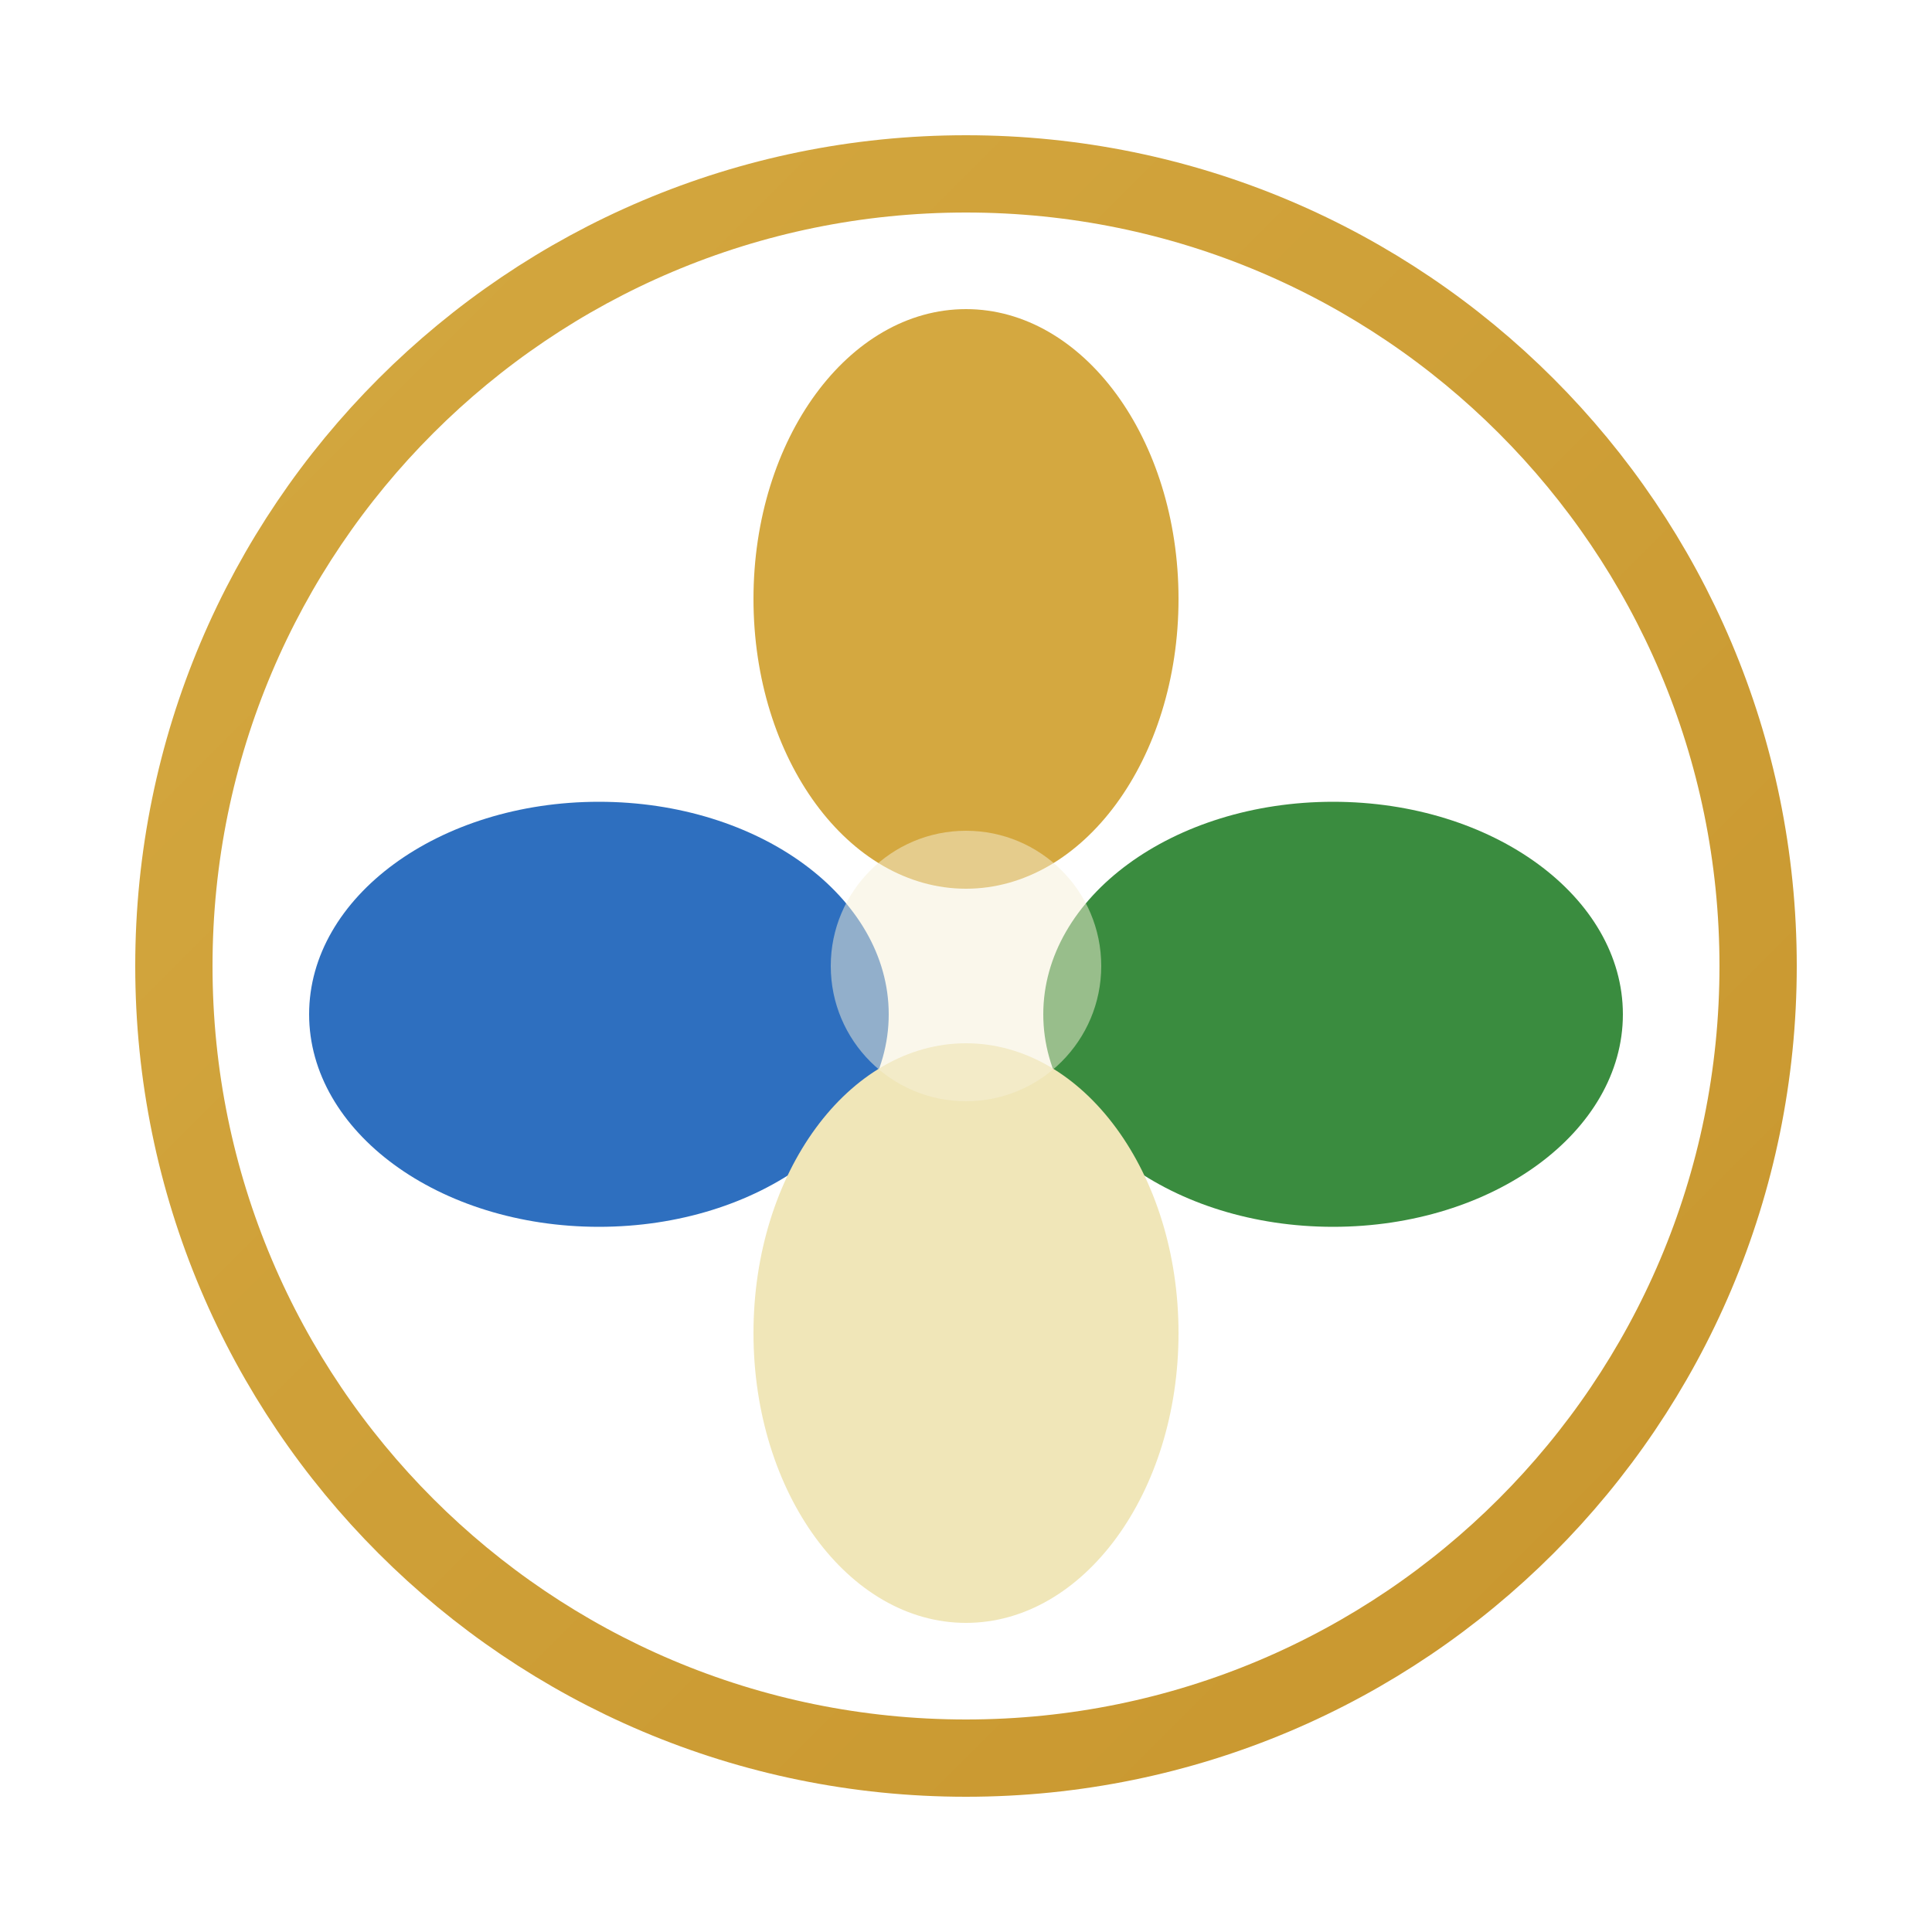
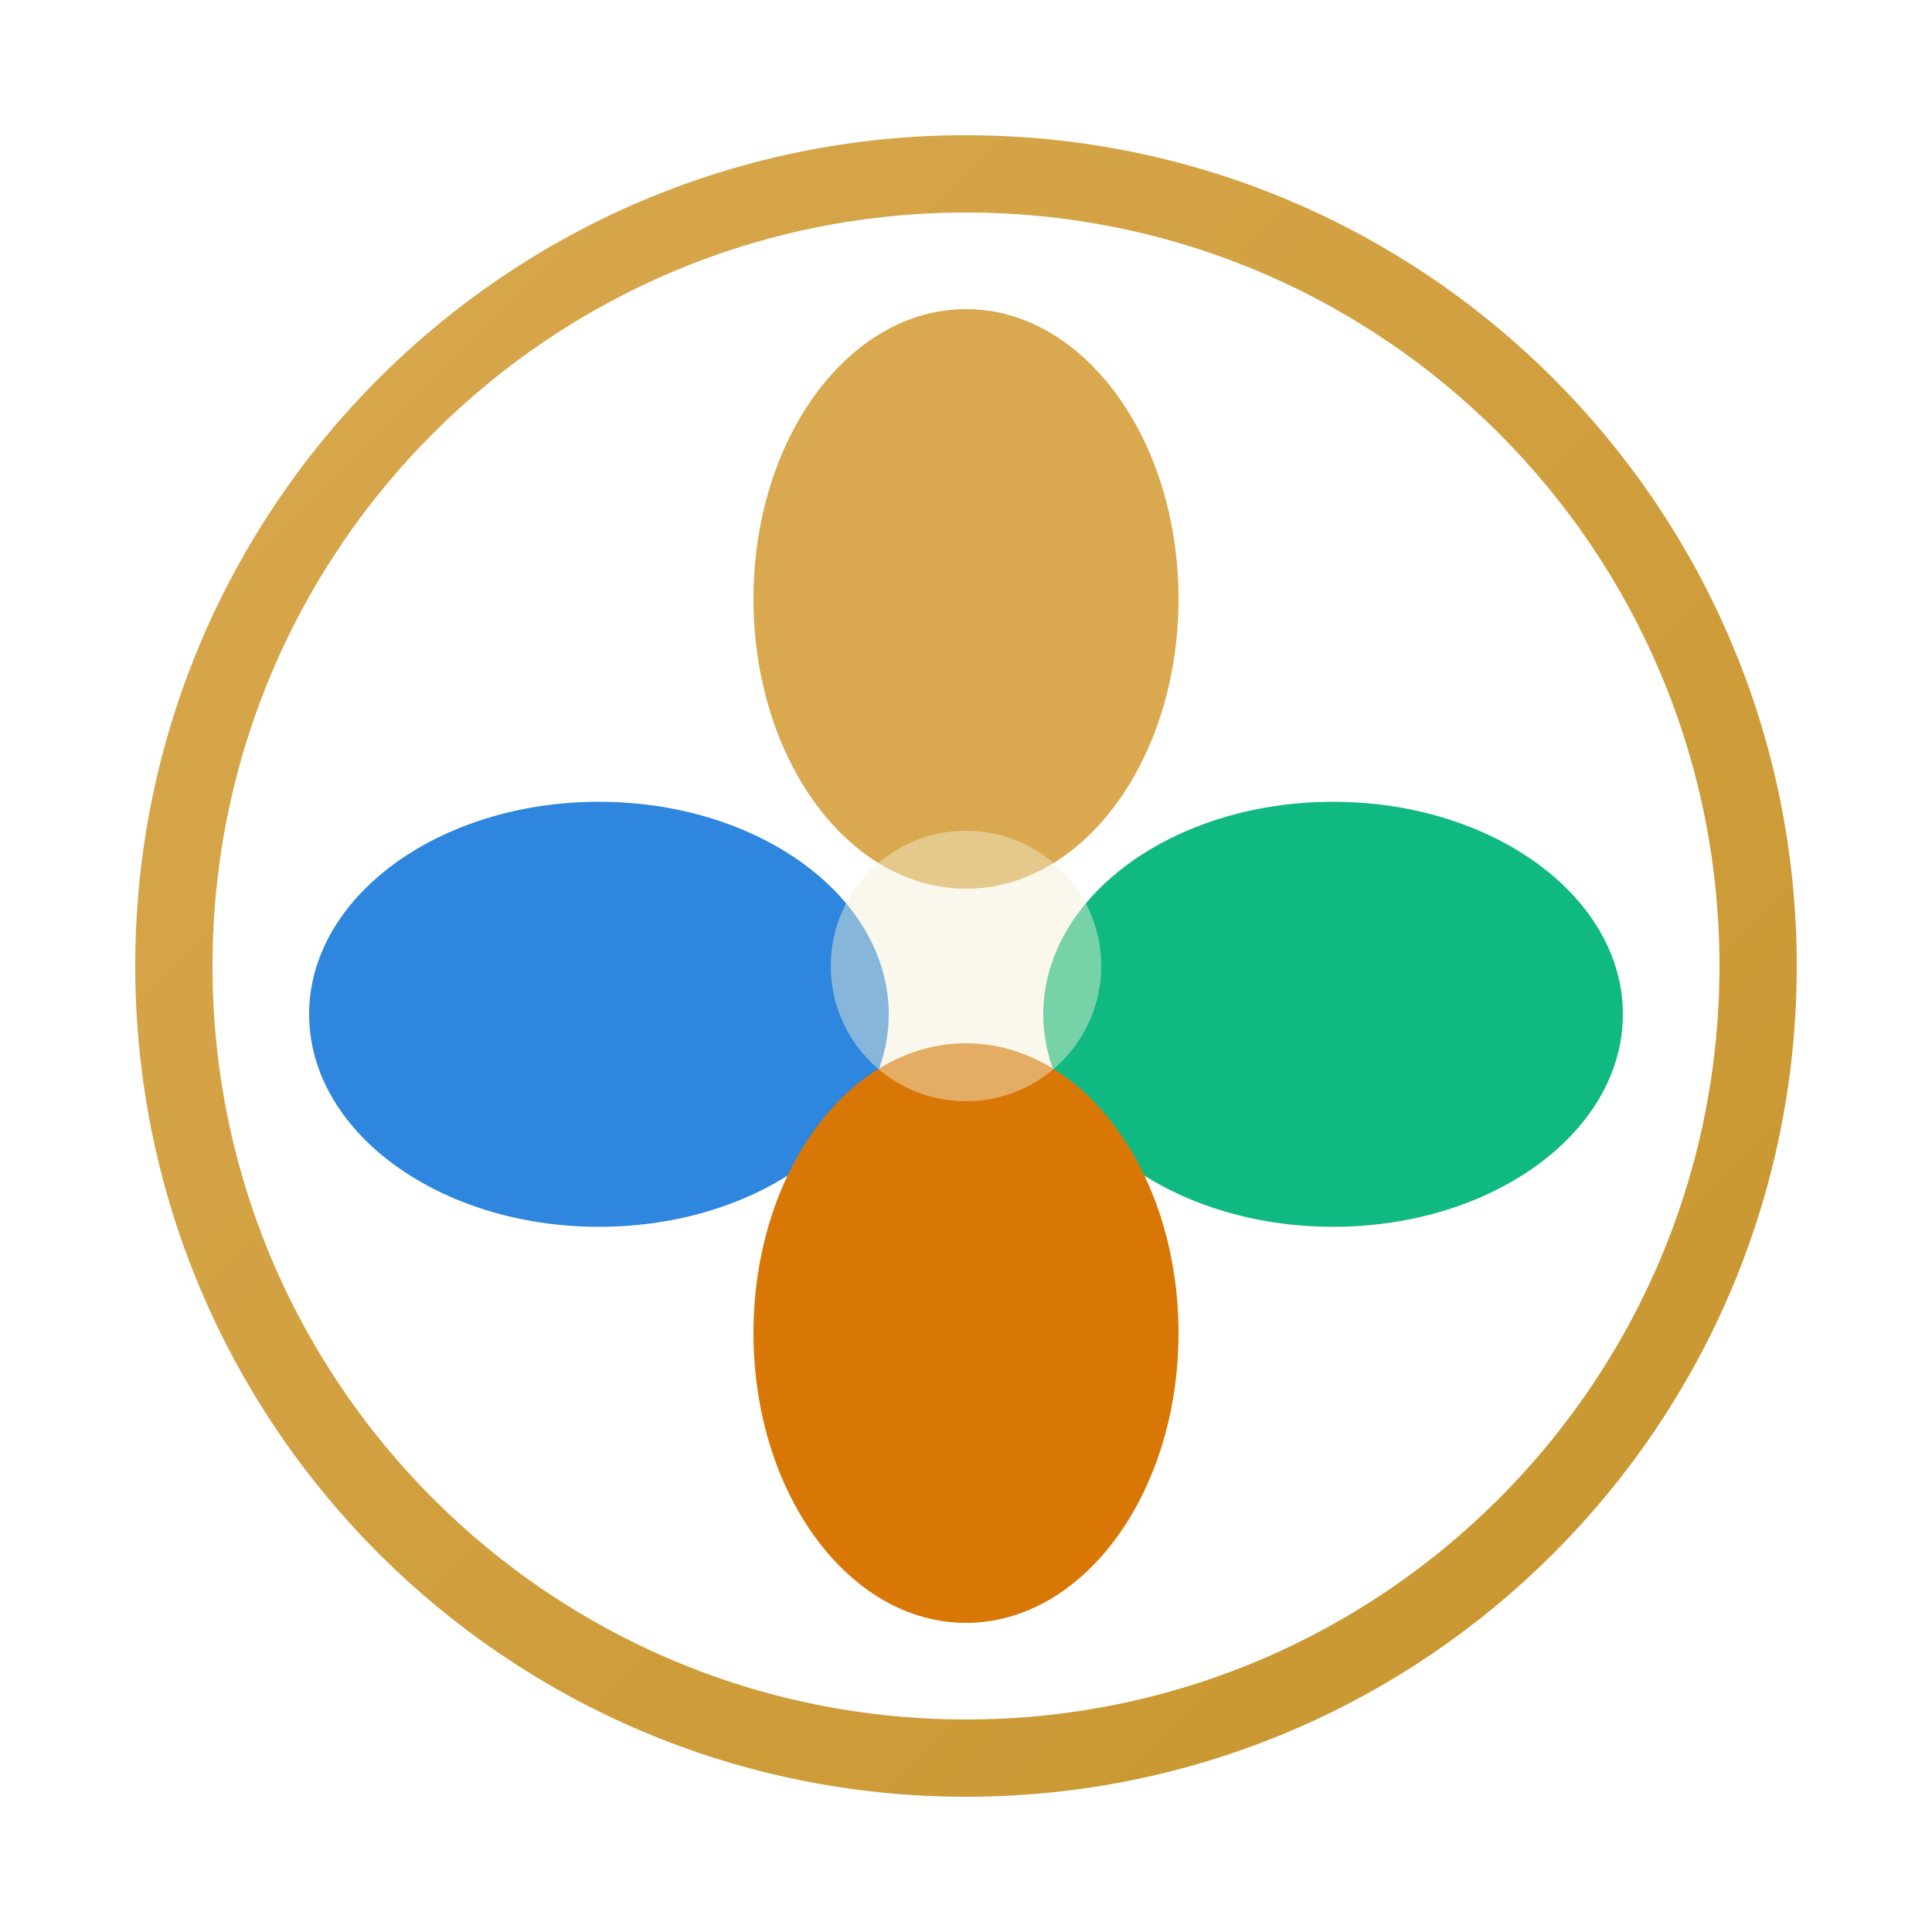
<svg xmlns="http://www.w3.org/2000/svg" viewBox="0 0 200 200" width="200" height="200">
  <defs>
    <linearGradient id="ringGrad" x1="0%" y1="0%" x2="100%" y2="100%">
-       <stop offset="0%" stop-color="#D4A840" />
+       <stop offset="0%" stop-color="#D9A84F" />
      <stop offset="100%" stop-color="#C8962E" />
    </linearGradient>
  </defs>
  <circle cx="100" cy="100" r="82" fill="none" stroke="url(#ringGrad)" stroke-width="8" />
-   <ellipse cx="100" cy="62" rx="22" ry="30" fill="#D4A840" transform="rotate(0,100,100)" />
-   <ellipse cx="62" cy="105" rx="22" ry="30" fill="#2E6FBF" transform="rotate(90,62,105)" />
-   <ellipse cx="138" cy="105" rx="22" ry="30" fill="#3A8C3F" transform="rotate(90,138,105)" />
-   <ellipse cx="100" cy="138" rx="22" ry="30" fill="#F0E6B8" transform="rotate(0,100,138)" />
-   <circle cx="100" cy="100" r="14" fill="#F5F0D8" opacity="0.5" />
+   <ellipse cx="100" cy="62" rx="22" ry="30" fill="#D9A84F" />
+   <ellipse cx="62" cy="105" rx="22" ry="30" fill="#2E86DE" transform="rotate(90,62,105)" />
+   <ellipse cx="138" cy="105" rx="22" ry="30" fill="#10B981" transform="rotate(90,138,105)" />
+   <ellipse cx="100" cy="138" rx="22" ry="30" fill="#D97706" />
+   <circle cx="100" cy="100" r="14" fill="#F5F0D8" opacity="0.45" />
</svg>
